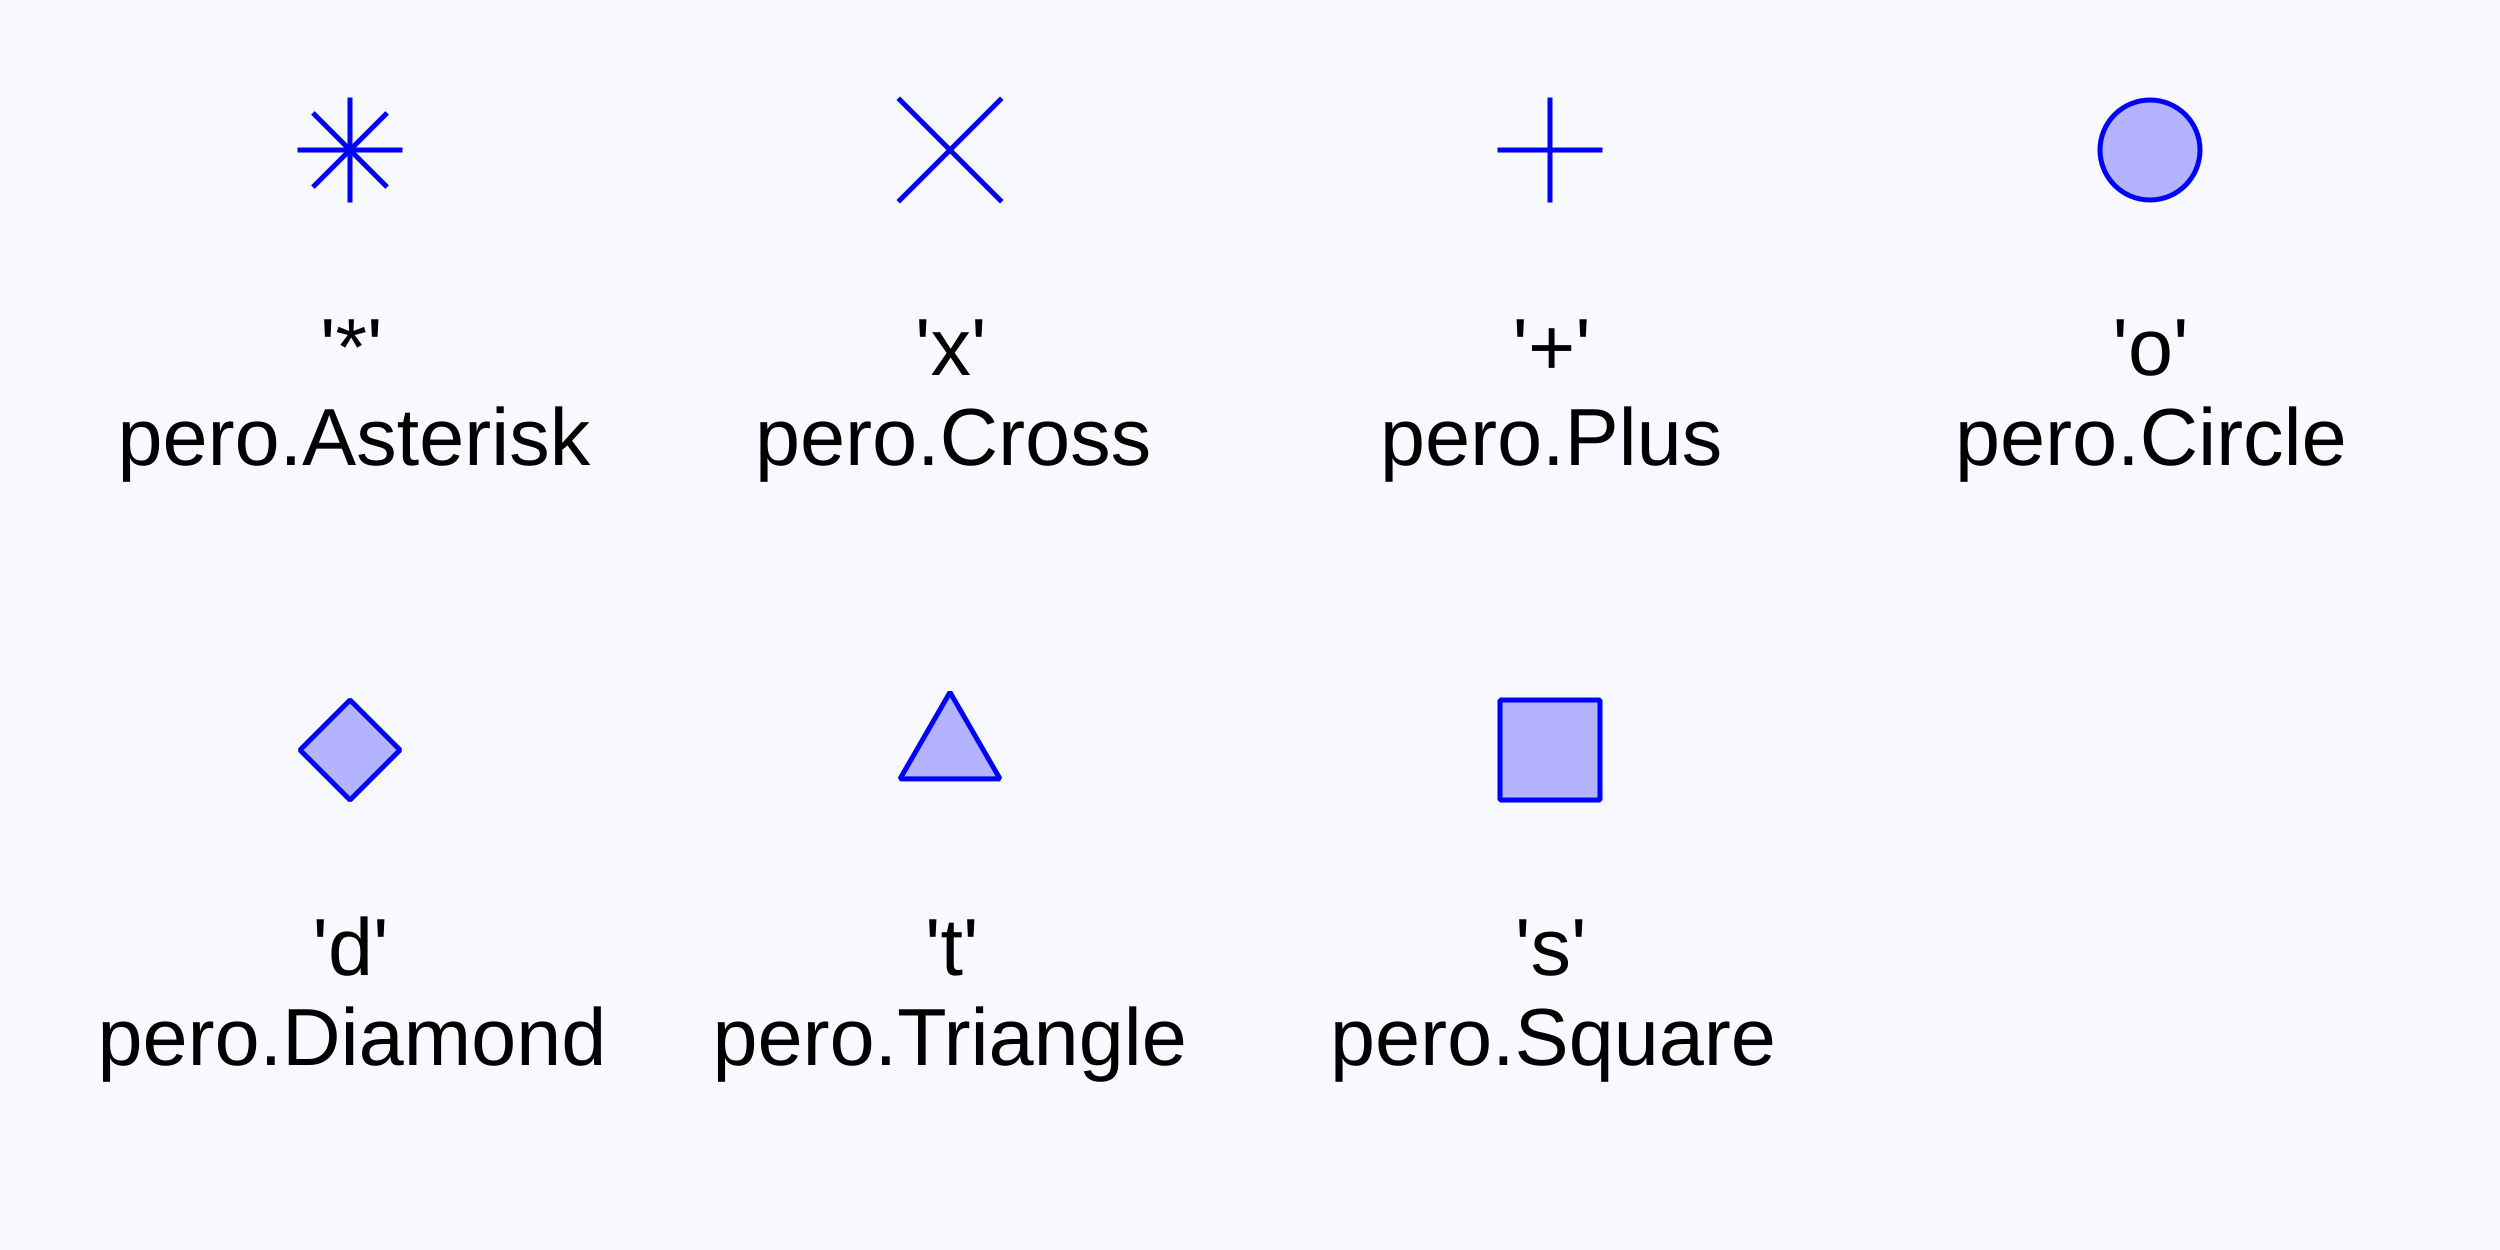
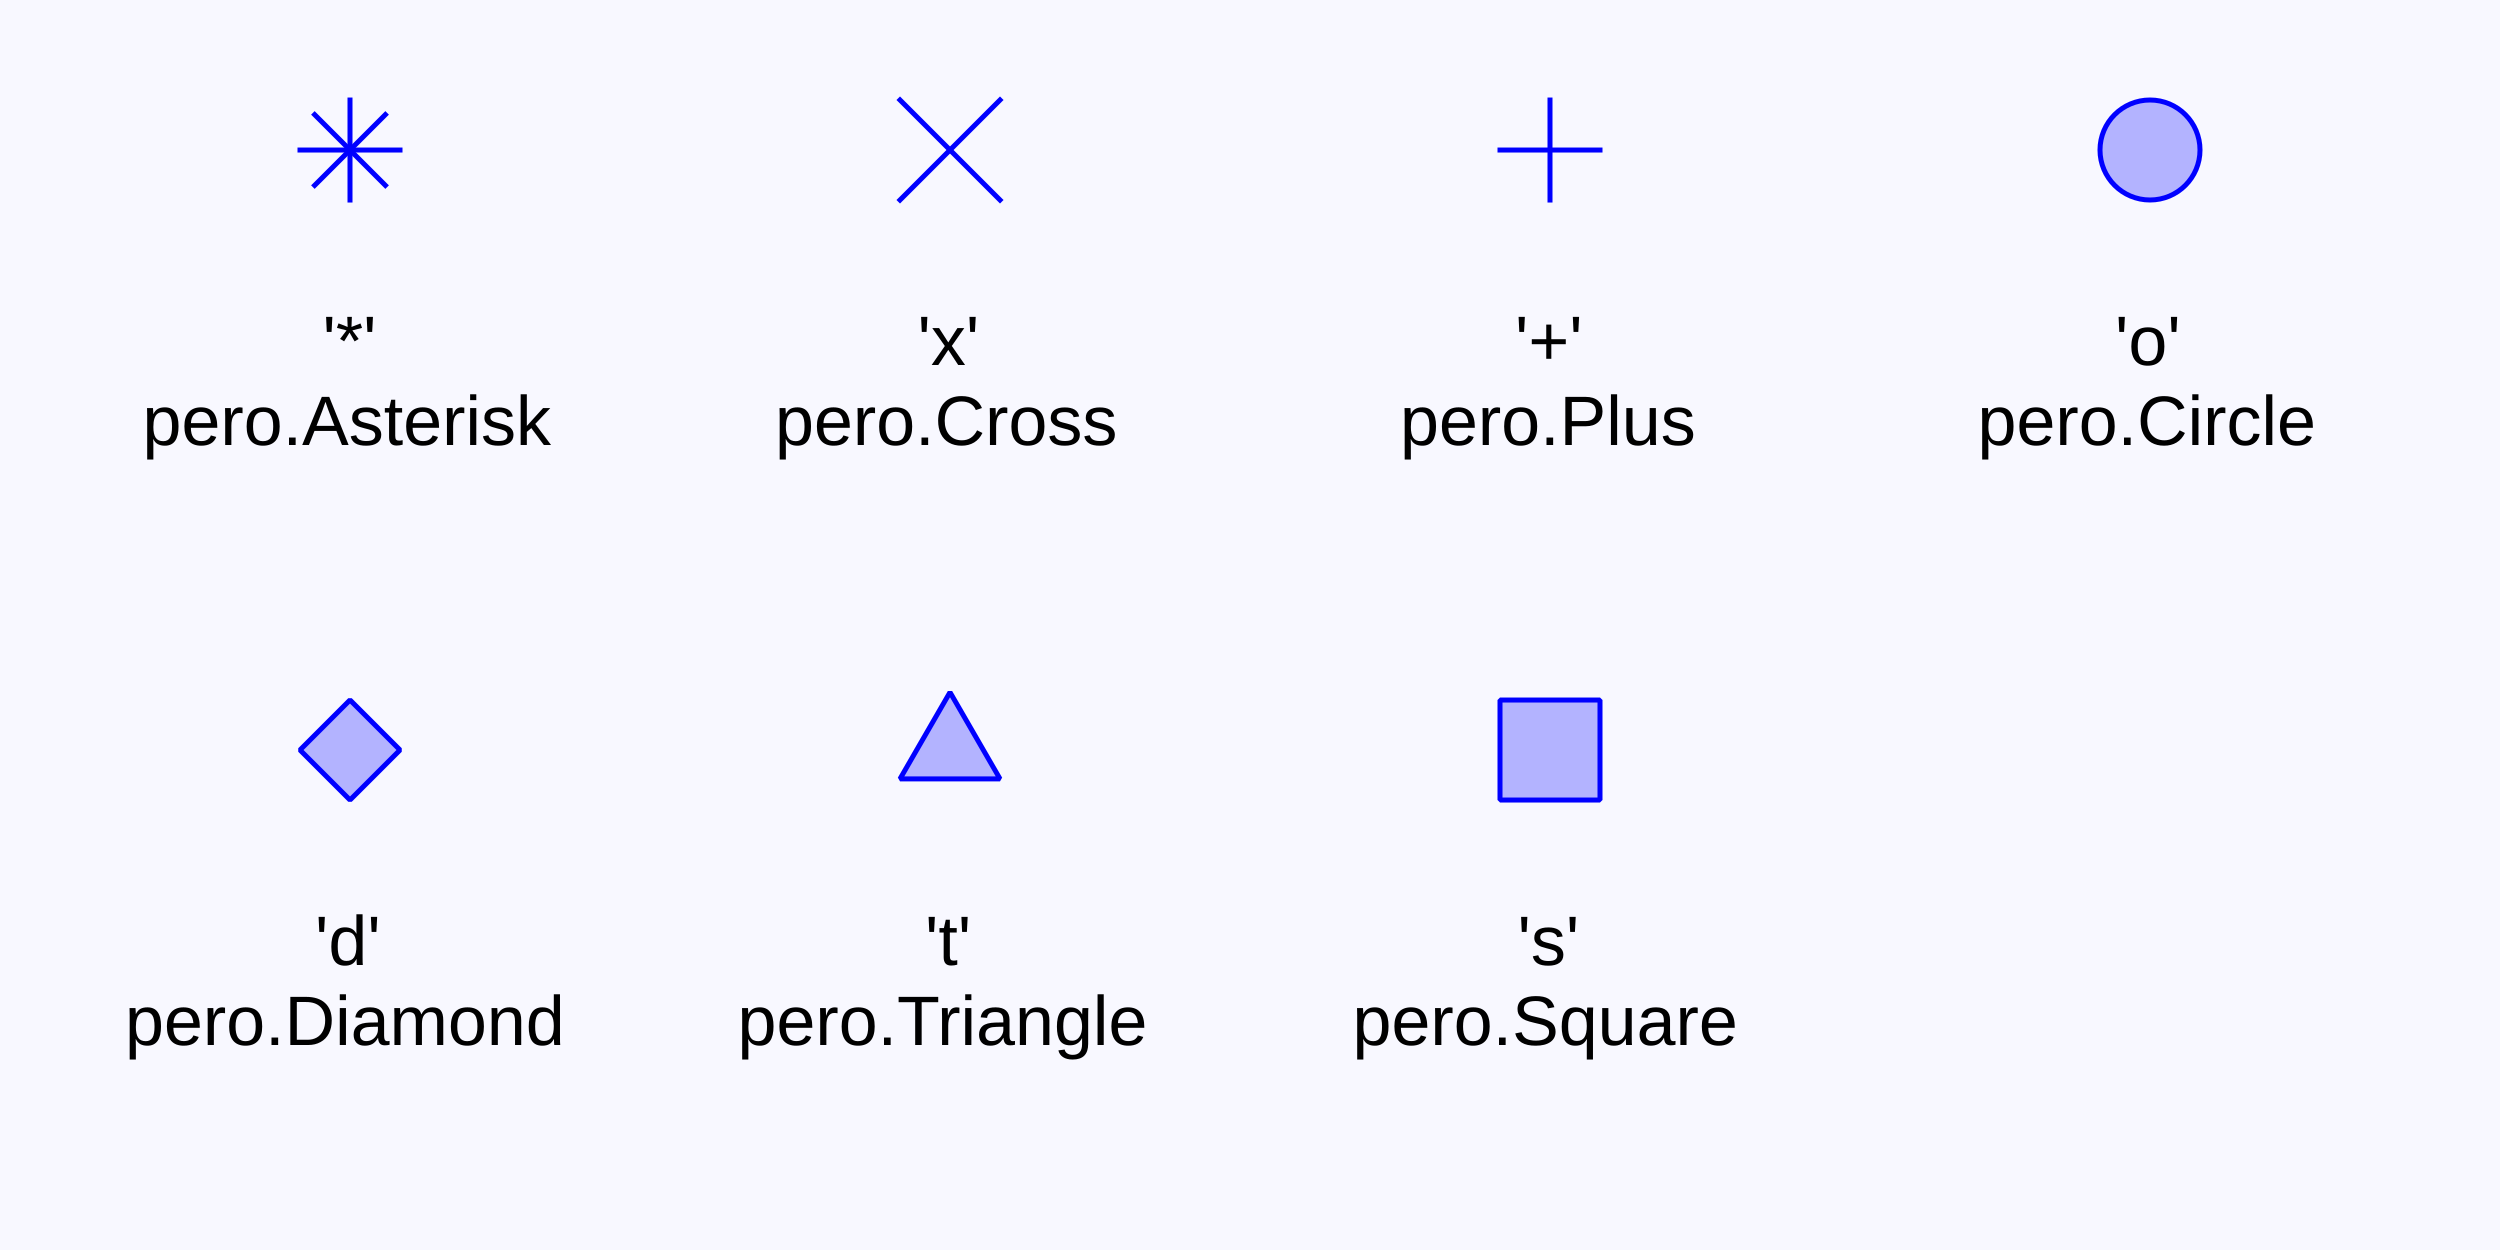
<svg xmlns="http://www.w3.org/2000/svg" width="500" height="250">
  <rect x="0.0" y="0.0" width="500.0" height="250.0" stroke="#000000" stroke-width="0.0" stroke-linecap="square" stroke-linejoin="bevel" fill="#f8f8ff" />
  <line x1="60.0" y1="30.0" x2="80.0" y2="30.0" stroke="#0000ff" stroke-width="1.0" stroke-linecap="square" stroke-linejoin="bevel" />
  <line x1="70.0" y1="20.0" x2="70.0" y2="40.0" stroke="#0000ff" stroke-width="1.0" stroke-linecap="square" stroke-linejoin="bevel" />
  <line x1="62.929" y1="22.929" x2="77.071" y2="37.071" stroke="#0000ff" stroke-width="1.0" stroke-linecap="square" stroke-linejoin="bevel" />
  <line x1="62.929" y1="37.071" x2="77.071" y2="22.929" stroke="#0000ff" stroke-width="1.0" stroke-linecap="square" stroke-linejoin="bevel" />
-   <text x="64.0" y="75.0" font-family="Arial" font-size="16.2" text-anchor="left" fill="#000000">'*'</text>
-   <text x="23.5" y="93.0" font-family="Arial" font-size="16.2" text-anchor="left" fill="#000000">pero.Asterisk</text>
+   <text x="64.5" y="73.0" font-family="Arial" font-size="14.0" fill="#000000">'*'</text>
+   <text x="28.5" y="89.0" font-family="Arial" font-size="14.0" fill="#000000">pero.Asterisk</text>
  <line x1="180.0" y1="20.0" x2="200.0" y2="40.0" stroke="#0000ff" stroke-width="1.0" stroke-linecap="square" stroke-linejoin="bevel" />
  <line x1="200.0" y1="20.0" x2="180.0" y2="40.0" stroke="#0000ff" stroke-width="1.0" stroke-linecap="square" stroke-linejoin="bevel" />
-   <text x="183.0" y="75.0" font-family="Arial" font-size="16.2" text-anchor="left" fill="#000000">'x'</text>
-   <text x="151.0" y="93.0" font-family="Arial" font-size="16.2" text-anchor="left" fill="#000000">pero.Cross</text>
+   <text x="183.5" y="73.0" font-family="Arial" font-size="14.0" fill="#000000">'x'</text>
+   <text x="155.0" y="89.0" font-family="Arial" font-size="14.0" fill="#000000">pero.Cross</text>
  <line x1="300.0" y1="30.0" x2="320.0" y2="30.0" stroke="#0000ff" stroke-width="1.0" stroke-linecap="square" stroke-linejoin="bevel" />
  <line x1="310.0" y1="20.0" x2="310.0" y2="40.0" stroke="#0000ff" stroke-width="1.0" stroke-linecap="square" stroke-linejoin="bevel" />
-   <text x="302.5" y="75.0" font-family="Arial" font-size="16.2" text-anchor="left" fill="#000000">'+'</text>
-   <text x="276.0" y="93.0" font-family="Arial" font-size="16.2" text-anchor="left" fill="#000000">pero.Plus</text>
+   <text x="303.0" y="73.0" font-family="Arial" font-size="14.0" fill="#000000">'+'</text>
+   <text x="280.0" y="89.0" font-family="Arial" font-size="14.0" fill="#000000">pero.Plus</text>
  <circle cx="430.0" cy="30.0" r="10.0" stroke="#0000ff" stroke-width="1.0" stroke-linecap="square" stroke-linejoin="bevel" fill="#b3b3ff" />
-   <text x="422.5" y="75.0" font-family="Arial" font-size="16.2" text-anchor="left" fill="#000000">'o'</text>
-   <text x="391.0" y="93.0" font-family="Arial" font-size="16.2" text-anchor="left" fill="#000000">pero.Circle</text>
+   <text x="423.0" y="73.0" font-family="Arial" font-size="14.0" fill="#000000">'o'</text>
+   <text x="395.5" y="89.0" font-family="Arial" font-size="14.0" fill="#000000">pero.Circle</text>
  <polygon points="70.0,140.0 80.0,150.0 70.0,160.0 60.0,150.0" stroke="#0000ff" stroke-width="1.0" stroke-linecap="square" stroke-linejoin="bevel" fill="#b3b3ff" fill-rule="evenodd" />
-   <text x="62.5" y="195.0" font-family="Arial" font-size="16.2" text-anchor="left" fill="#000000">'d'</text>
-   <text x="19.5" y="213.0" font-family="Arial" font-size="16.2" text-anchor="left" fill="#000000">pero.Diamond</text>
+   <text x="63.0" y="193.0" font-family="Arial" font-size="14.0" fill="#000000">'d'</text>
+   <text x="25.0" y="209.0" font-family="Arial" font-size="14.0" fill="#000000">pero.Diamond</text>
  <polygon points="190.0,138.453 200.0,155.774 180.0,155.774" stroke="#0000ff" stroke-width="1.0" stroke-linecap="square" stroke-linejoin="bevel" fill="#b3b3ff" fill-rule="evenodd" />
-   <text x="185.0" y="195.0" font-family="Arial" font-size="16.2" text-anchor="left" fill="#000000">'t'</text>
-   <text x="142.5" y="213.0" font-family="Arial" font-size="16.2" text-anchor="left" fill="#000000">pero.Triangle</text>
+   <text x="185.0" y="193.0" font-family="Arial" font-size="14.0" fill="#000000">'t'</text>
+   <text x="147.5" y="209.0" font-family="Arial" font-size="14.0" fill="#000000">pero.Triangle</text>
  <rect x="300.0" y="140.0" width="20.0" height="20.0" stroke="#0000ff" stroke-width="1.0" stroke-linecap="square" stroke-linejoin="bevel" fill="#b3b3ff" />
-   <text x="303.0" y="195.0" font-family="Arial" font-size="16.2" text-anchor="left" fill="#000000">'s'</text>
-   <text x="266.0" y="213.0" font-family="Arial" font-size="16.2" text-anchor="left" fill="#000000">pero.Square</text>
+   <text x="303.5" y="193.0" font-family="Arial" font-size="14.0" fill="#000000">'s'</text>
+   <text x="270.5" y="209.0" font-family="Arial" font-size="14.0" fill="#000000">pero.Square</text>
</svg>
